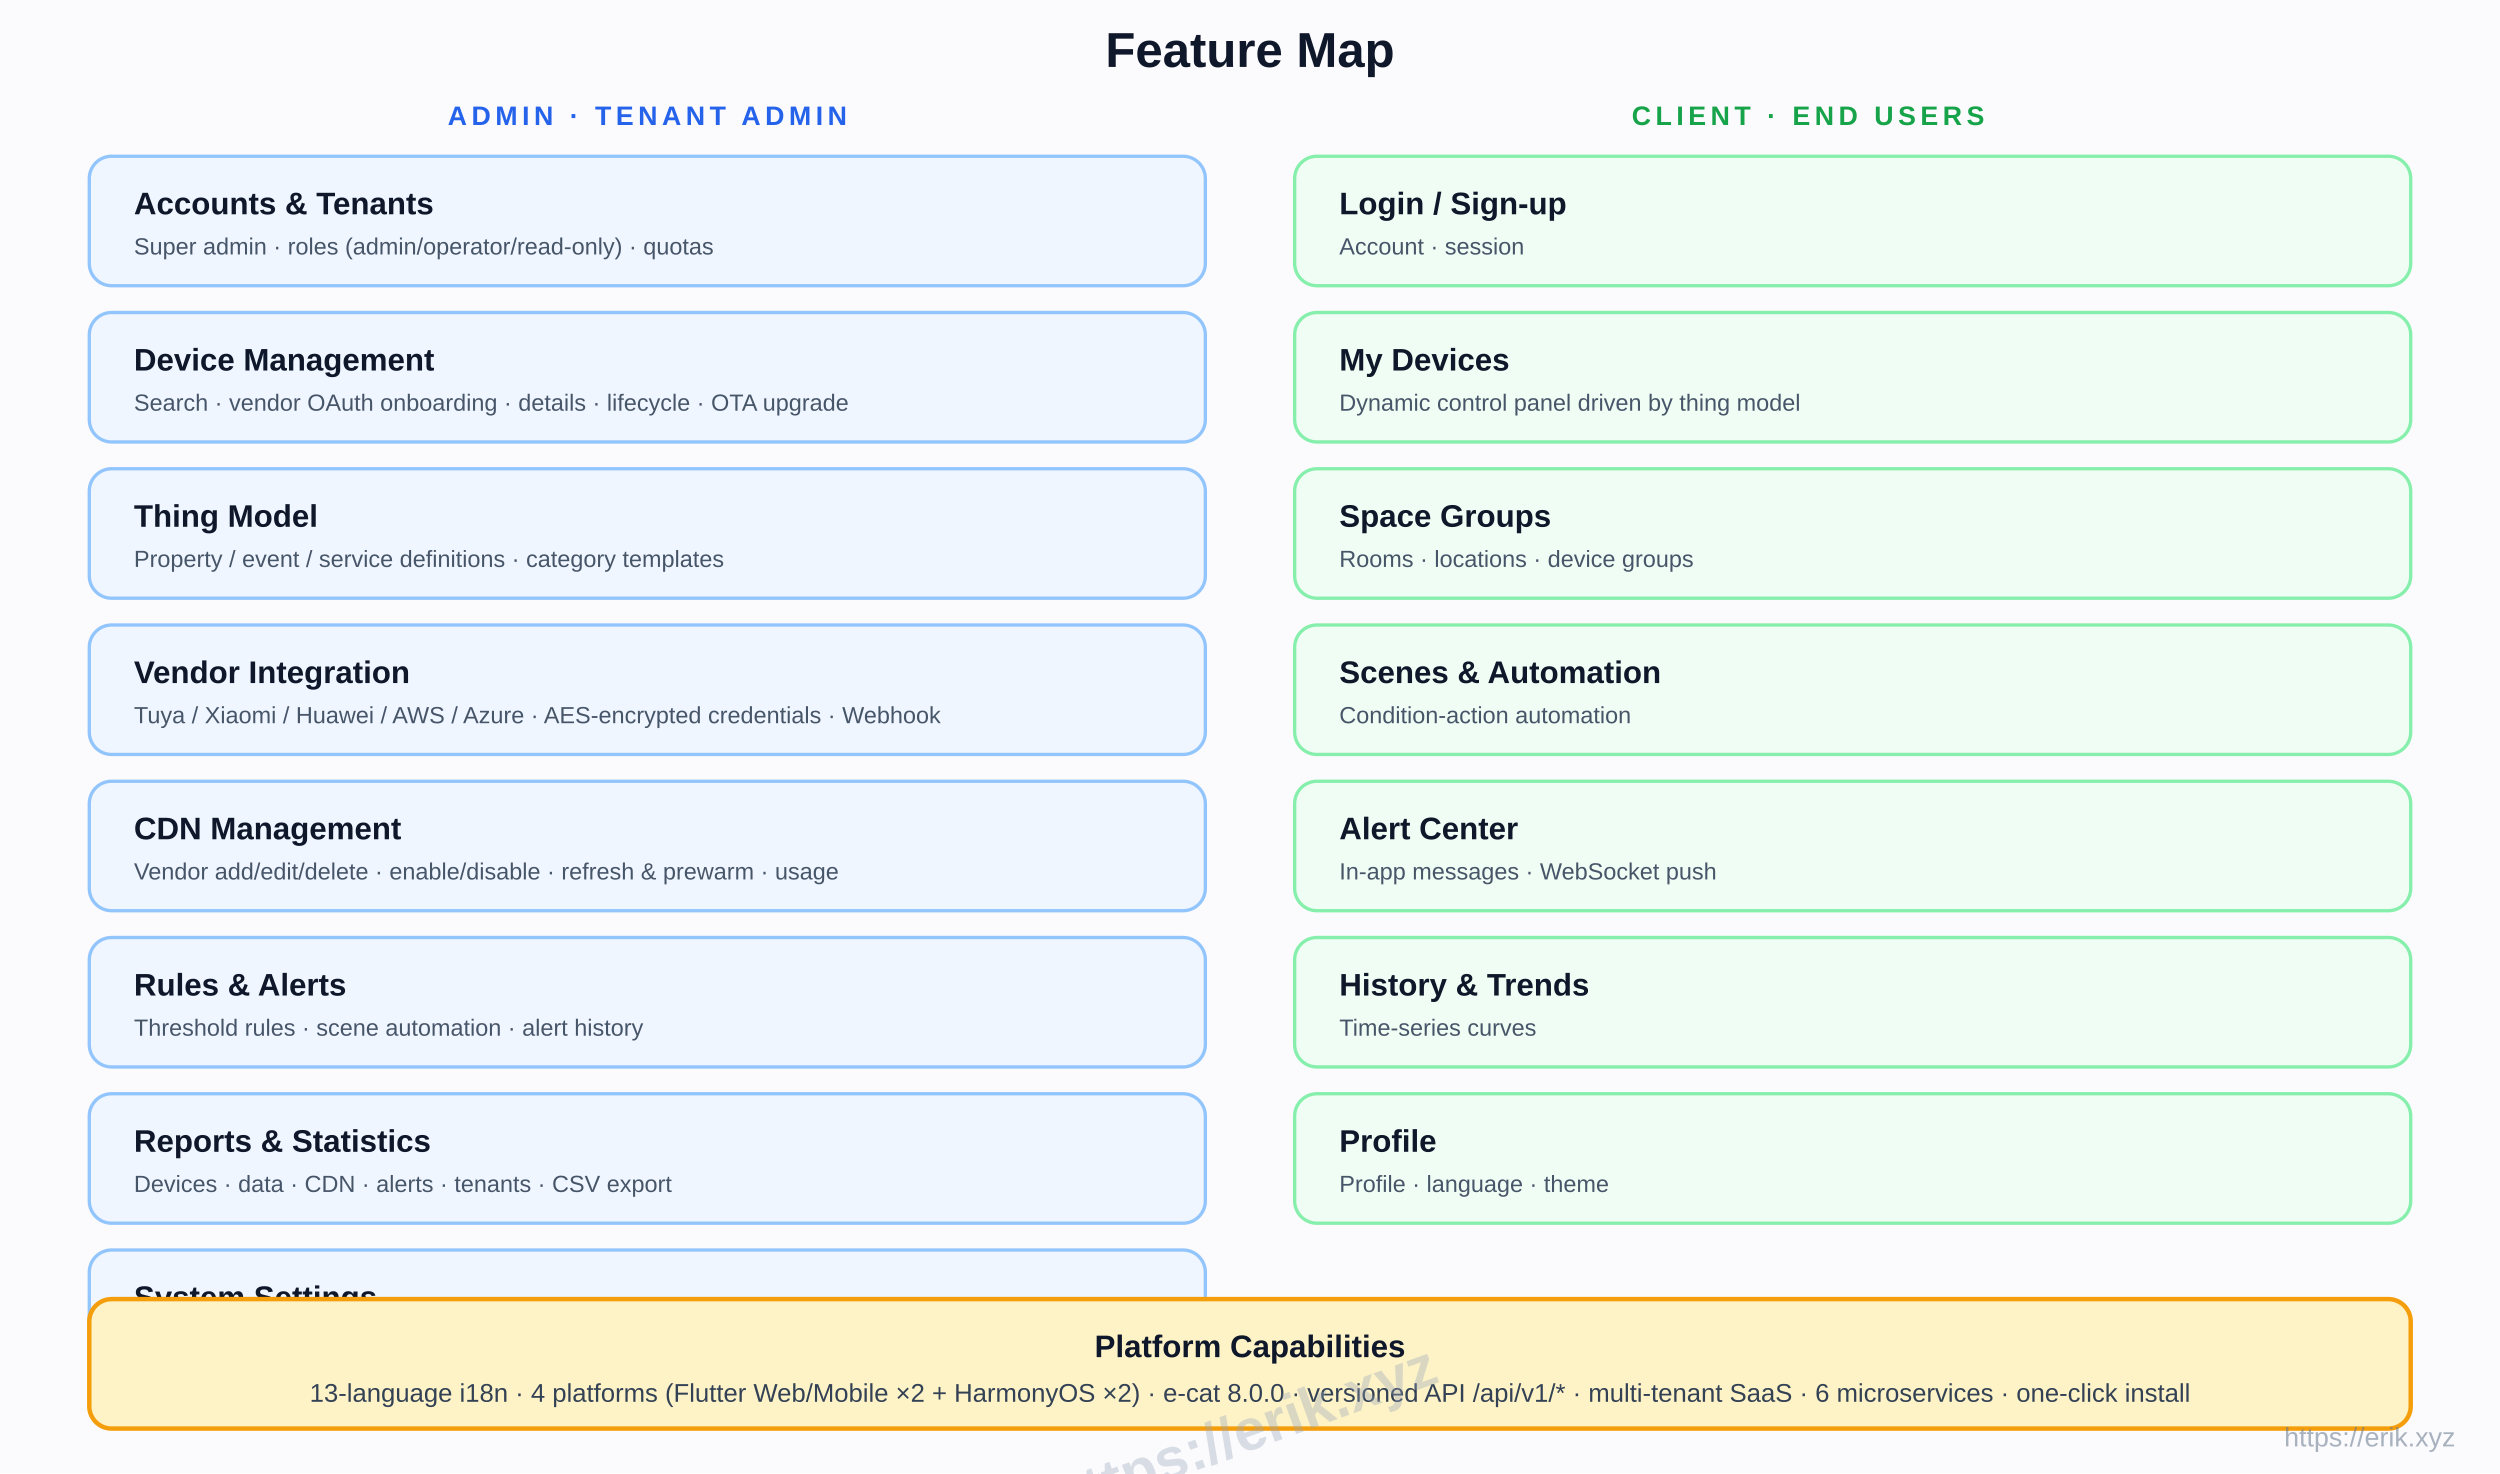
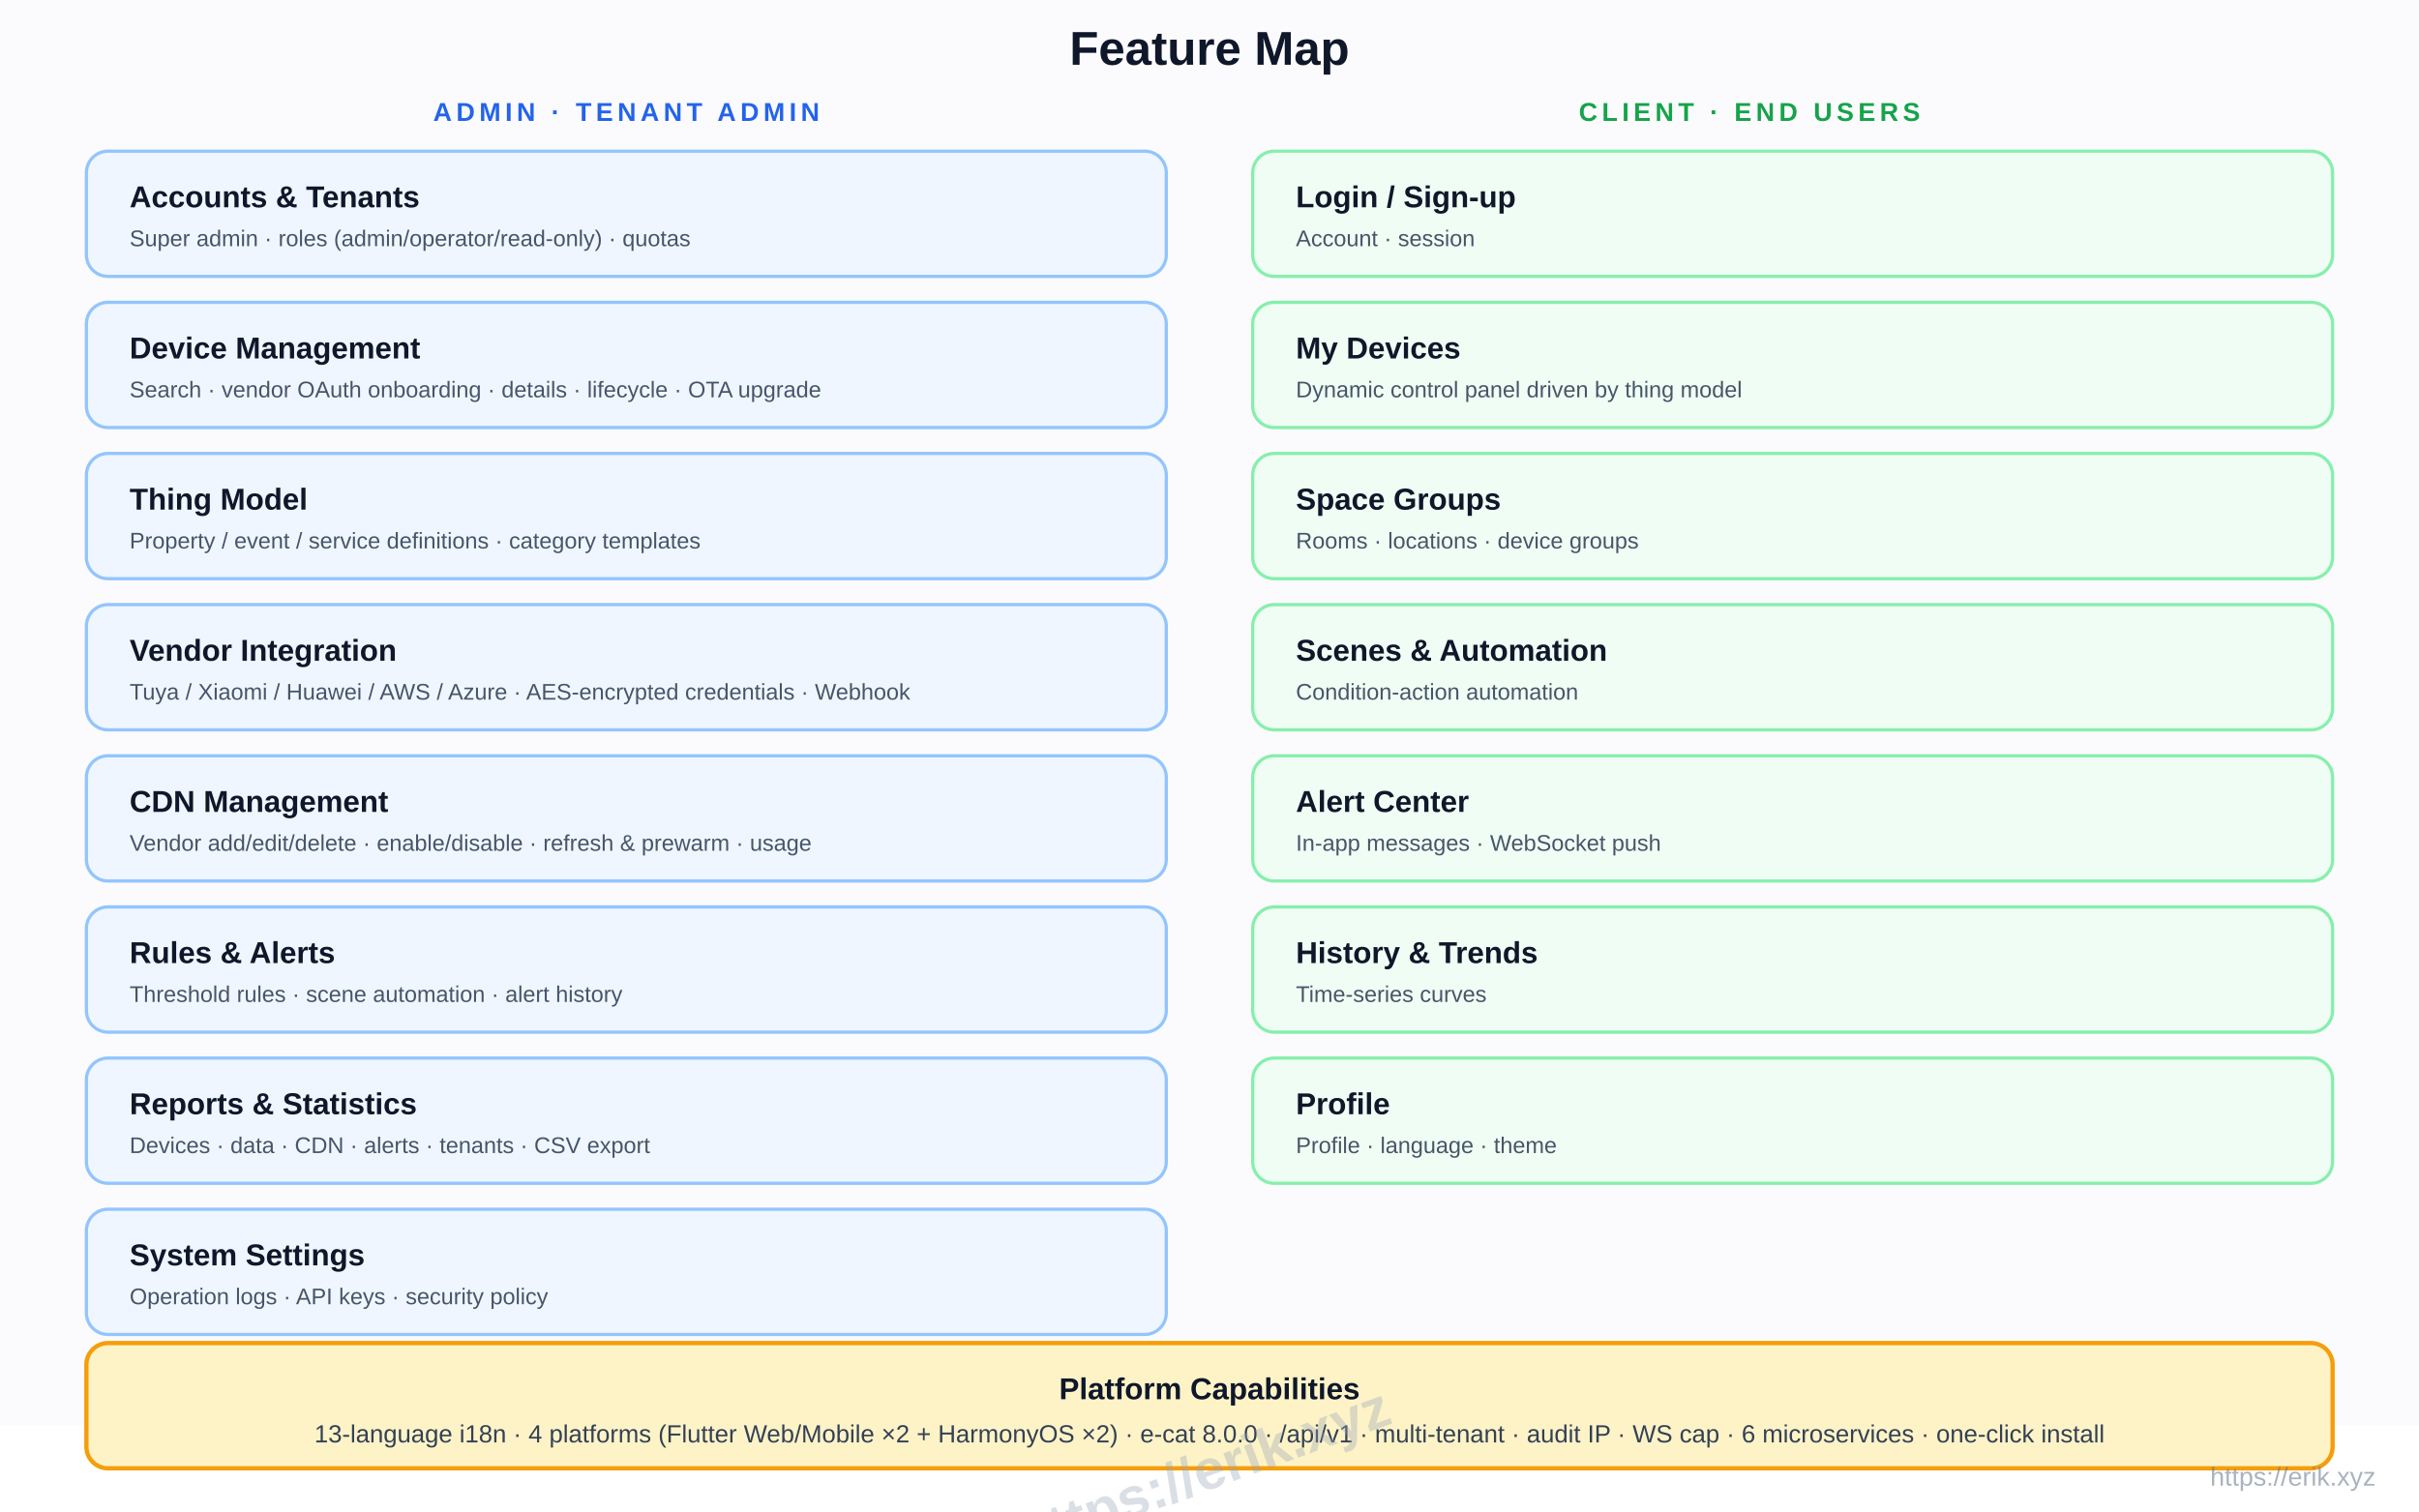
- <svg xmlns="http://www.w3.org/2000/svg" viewBox="0 0 1120 660" font-family="Arial, 'PingFang SC', 'Microsoft YaHei', sans-serif">
+ <svg xmlns="http://www.w3.org/2000/svg" viewBox="0 0 1120 700" font-family="Arial, 'PingFang SC', 'Microsoft YaHei', sans-serif">
  <rect width="1120" height="660" fill="#fbfbfd" />
  <text x="560" y="30" text-anchor="middle" font-size="22" font-weight="bold" fill="#0f172a">Feature Map</text>
  <text x="290" y="56" text-anchor="middle" font-size="12" font-weight="bold" letter-spacing="2" fill="#2563eb">ADMIN · TENANT ADMIN</text>
  <g>
    <rect x="40" y="70" width="500" height="58" rx="10" fill="#eff6ff" stroke="#93c5fd" stroke-width="1.5" />
    <text x="60" y="96" font-size="14" font-weight="bold" fill="#0f172a">Accounts &amp; Tenants</text>
    <text x="60" y="114" font-size="10.5" fill="#475569">Super admin · roles (admin/operator/read-only) · quotas</text>
    <rect x="40" y="140" width="500" height="58" rx="10" fill="#eff6ff" stroke="#93c5fd" stroke-width="1.5" />
    <text x="60" y="166" font-size="14" font-weight="bold" fill="#0f172a">Device Management</text>
    <text x="60" y="184" font-size="10.5" fill="#475569">Search · vendor OAuth onboarding · details · lifecycle · OTA upgrade</text>
    <rect x="40" y="210" width="500" height="58" rx="10" fill="#eff6ff" stroke="#93c5fd" stroke-width="1.5" />
    <text x="60" y="236" font-size="14" font-weight="bold" fill="#0f172a">Thing Model</text>
    <text x="60" y="254" font-size="10.5" fill="#475569">Property / event / service definitions · category templates</text>
    <rect x="40" y="280" width="500" height="58" rx="10" fill="#eff6ff" stroke="#93c5fd" stroke-width="1.5" />
    <text x="60" y="306" font-size="14" font-weight="bold" fill="#0f172a">Vendor Integration</text>
    <text x="60" y="324" font-size="10.5" fill="#475569">Tuya / Xiaomi / Huawei / AWS / Azure · AES-encrypted credentials · Webhook</text>
    <rect x="40" y="350" width="500" height="58" rx="10" fill="#eff6ff" stroke="#93c5fd" stroke-width="1.5" />
    <text x="60" y="376" font-size="14" font-weight="bold" fill="#0f172a">CDN Management</text>
    <text x="60" y="394" font-size="10.5" fill="#475569">Vendor add/edit/delete · enable/disable · refresh &amp; prewarm · usage</text>
    <rect x="40" y="420" width="500" height="58" rx="10" fill="#eff6ff" stroke="#93c5fd" stroke-width="1.5" />
    <text x="60" y="446" font-size="14" font-weight="bold" fill="#0f172a">Rules &amp; Alerts</text>
    <text x="60" y="464" font-size="10.5" fill="#475569">Threshold rules · scene automation · alert history</text>
    <rect x="40" y="490" width="500" height="58" rx="10" fill="#eff6ff" stroke="#93c5fd" stroke-width="1.5" />
    <text x="60" y="516" font-size="14" font-weight="bold" fill="#0f172a">Reports &amp; Statistics</text>
    <text x="60" y="534" font-size="10.5" fill="#475569">Devices · data · CDN · alerts · tenants · CSV export</text>
    <rect x="40" y="560" width="500" height="58" rx="10" fill="#eff6ff" stroke="#93c5fd" stroke-width="1.5" />
    <text x="60" y="586" font-size="14" font-weight="bold" fill="#0f172a">System Settings</text>
    <text x="60" y="604" font-size="10.5" fill="#475569">Operation logs · API keys · security policy</text>
  </g>
  <text x="810" y="56" text-anchor="middle" font-size="12" font-weight="bold" letter-spacing="2" fill="#16a34a">CLIENT · END USERS</text>
  <g>
    <rect x="580" y="70" width="500" height="58" rx="10" fill="#f0fdf4" stroke="#86efac" stroke-width="1.5" />
    <text x="600" y="96" font-size="14" font-weight="bold" fill="#0f172a">Login / Sign-up</text>
    <text x="600" y="114" font-size="10.5" fill="#475569">Account · session</text>
    <rect x="580" y="140" width="500" height="58" rx="10" fill="#f0fdf4" stroke="#86efac" stroke-width="1.5" />
    <text x="600" y="166" font-size="14" font-weight="bold" fill="#0f172a">My Devices</text>
    <text x="600" y="184" font-size="10.5" fill="#475569">Dynamic control panel driven by thing model</text>
    <rect x="580" y="210" width="500" height="58" rx="10" fill="#f0fdf4" stroke="#86efac" stroke-width="1.5" />
    <text x="600" y="236" font-size="14" font-weight="bold" fill="#0f172a">Space Groups</text>
    <text x="600" y="254" font-size="10.5" fill="#475569">Rooms · locations · device groups</text>
    <rect x="580" y="280" width="500" height="58" rx="10" fill="#f0fdf4" stroke="#86efac" stroke-width="1.5" />
    <text x="600" y="306" font-size="14" font-weight="bold" fill="#0f172a">Scenes &amp; Automation</text>
    <text x="600" y="324" font-size="10.5" fill="#475569">Condition-action automation</text>
    <rect x="580" y="350" width="500" height="58" rx="10" fill="#f0fdf4" stroke="#86efac" stroke-width="1.5" />
    <text x="600" y="376" font-size="14" font-weight="bold" fill="#0f172a">Alert Center</text>
    <text x="600" y="394" font-size="10.5" fill="#475569">In-app messages · WebSocket push</text>
    <rect x="580" y="420" width="500" height="58" rx="10" fill="#f0fdf4" stroke="#86efac" stroke-width="1.5" />
    <text x="600" y="446" font-size="14" font-weight="bold" fill="#0f172a">History &amp; Trends</text>
    <text x="600" y="464" font-size="10.5" fill="#475569">Time-series curves</text>
    <rect x="580" y="490" width="500" height="58" rx="10" fill="#f0fdf4" stroke="#86efac" stroke-width="1.5" />
    <text x="600" y="516" font-size="14" font-weight="bold" fill="#0f172a">Profile</text>
    <text x="600" y="534" font-size="10.5" fill="#475569">Profile · language · theme</text>
  </g>
-   <rect x="40" y="582" width="1040" height="58" rx="10" fill="#fef3c7" stroke="#f59e0b" stroke-width="2" />
-   <text x="560" y="608" text-anchor="middle" font-size="14" font-weight="bold" fill="#0f172a">Platform Capabilities</text>
-   <text x="560" y="628" text-anchor="middle" font-size="11.5" fill="#334155">13-language i18n · 4 platforms (Flutter Web/Mobile ×2 + HarmonyOS ×2) · e-cat 8.0.0 · versioned API /api/v1/* · multi-tenant SaaS · 6 microservices · one-click install</text>
-   <text x="560" y="650" text-anchor="middle" font-size="26" font-weight="bold" fill="#94a3b8" opacity="0.35" transform="rotate(-20 560 650)">https://erik.xyz</text>
-   <text x="1100" y="648" text-anchor="end" font-size="12" fill="#64748b" opacity="0.55">https://erik.xyz</text>
+   <rect x="40" y="622" width="1040" height="58" rx="10" fill="#fef3c7" stroke="#f59e0b" stroke-width="2" />
+   <text x="560" y="648" text-anchor="middle" font-size="14" font-weight="bold" fill="#0f172a">Platform Capabilities</text>
+   <text x="560" y="668" text-anchor="middle" font-size="11.5" fill="#334155">13-language i18n · 4 platforms (Flutter Web/Mobile ×2 + HarmonyOS ×2) · e-cat 8.0.0 · /api/v1 · multi-tenant · audit IP · WS cap · 6 microservices · one-click install</text>
+   <text x="560" y="690" text-anchor="middle" font-size="26" font-weight="bold" fill="#94a3b8" opacity="0.35" transform="rotate(-20 560 690)">https://erik.xyz</text>
+   <text x="1100" y="688" text-anchor="end" font-size="12" fill="#64748b" opacity="0.55">https://erik.xyz</text>
</svg>
